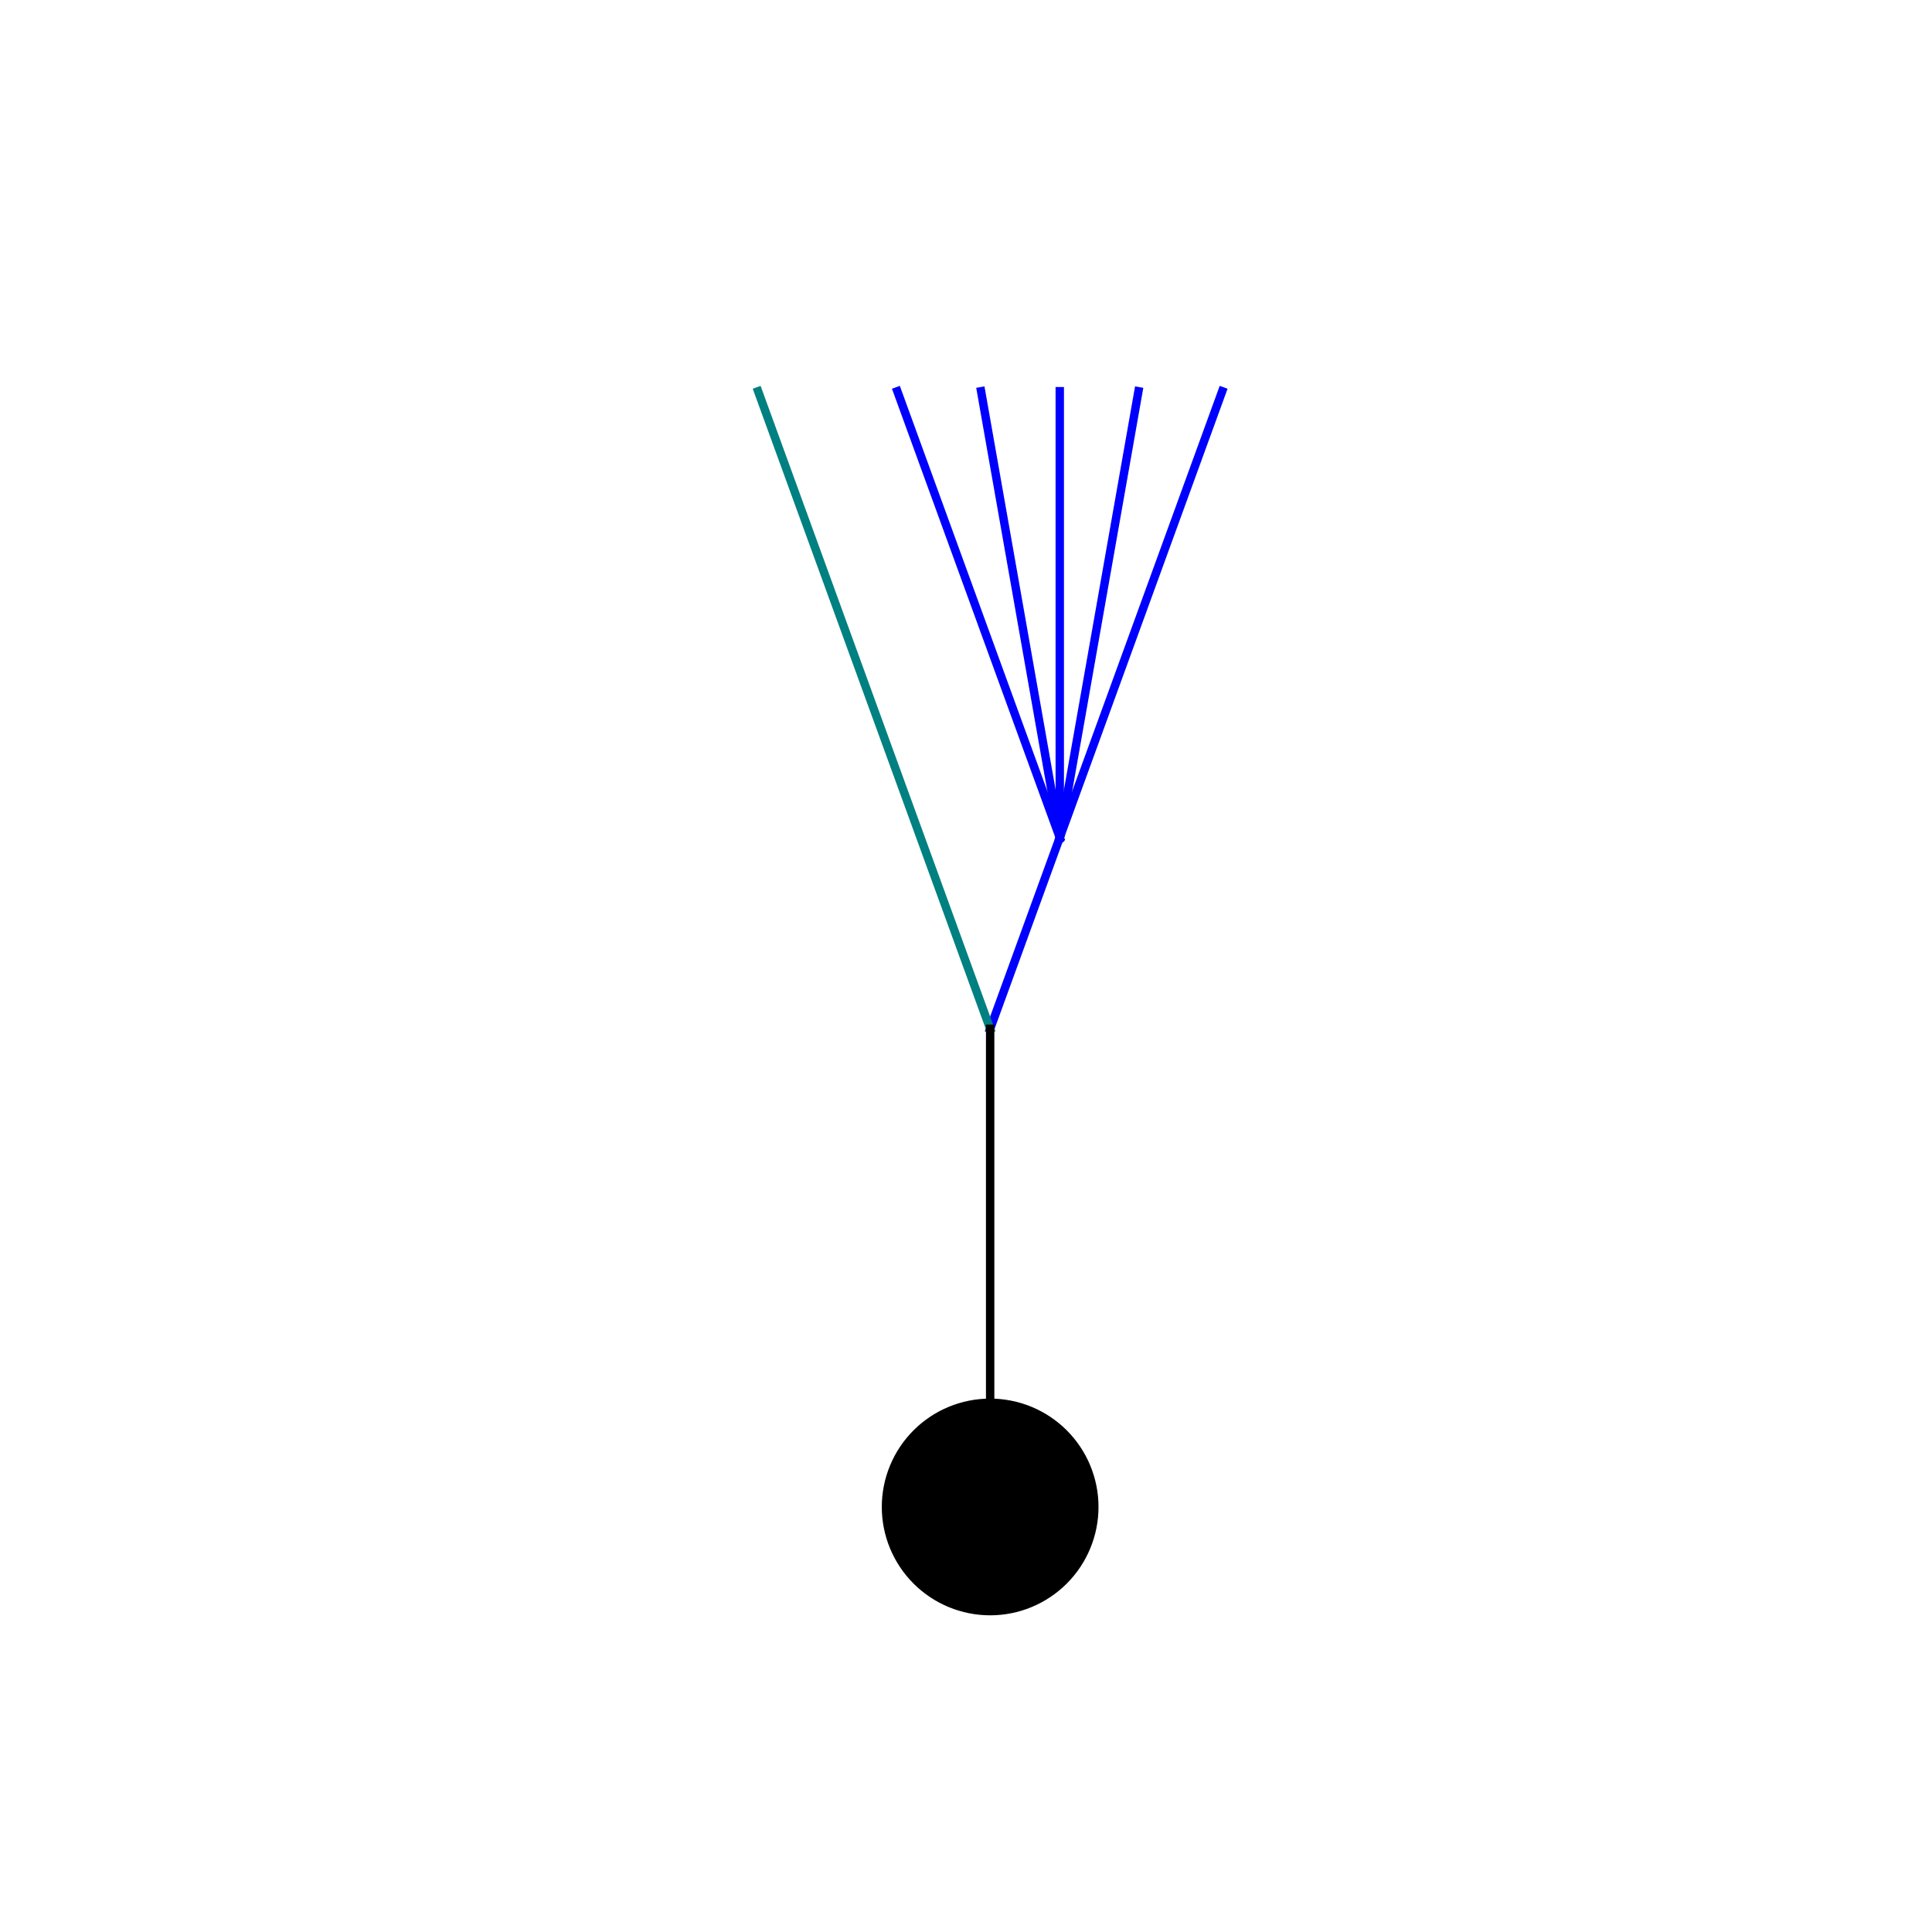
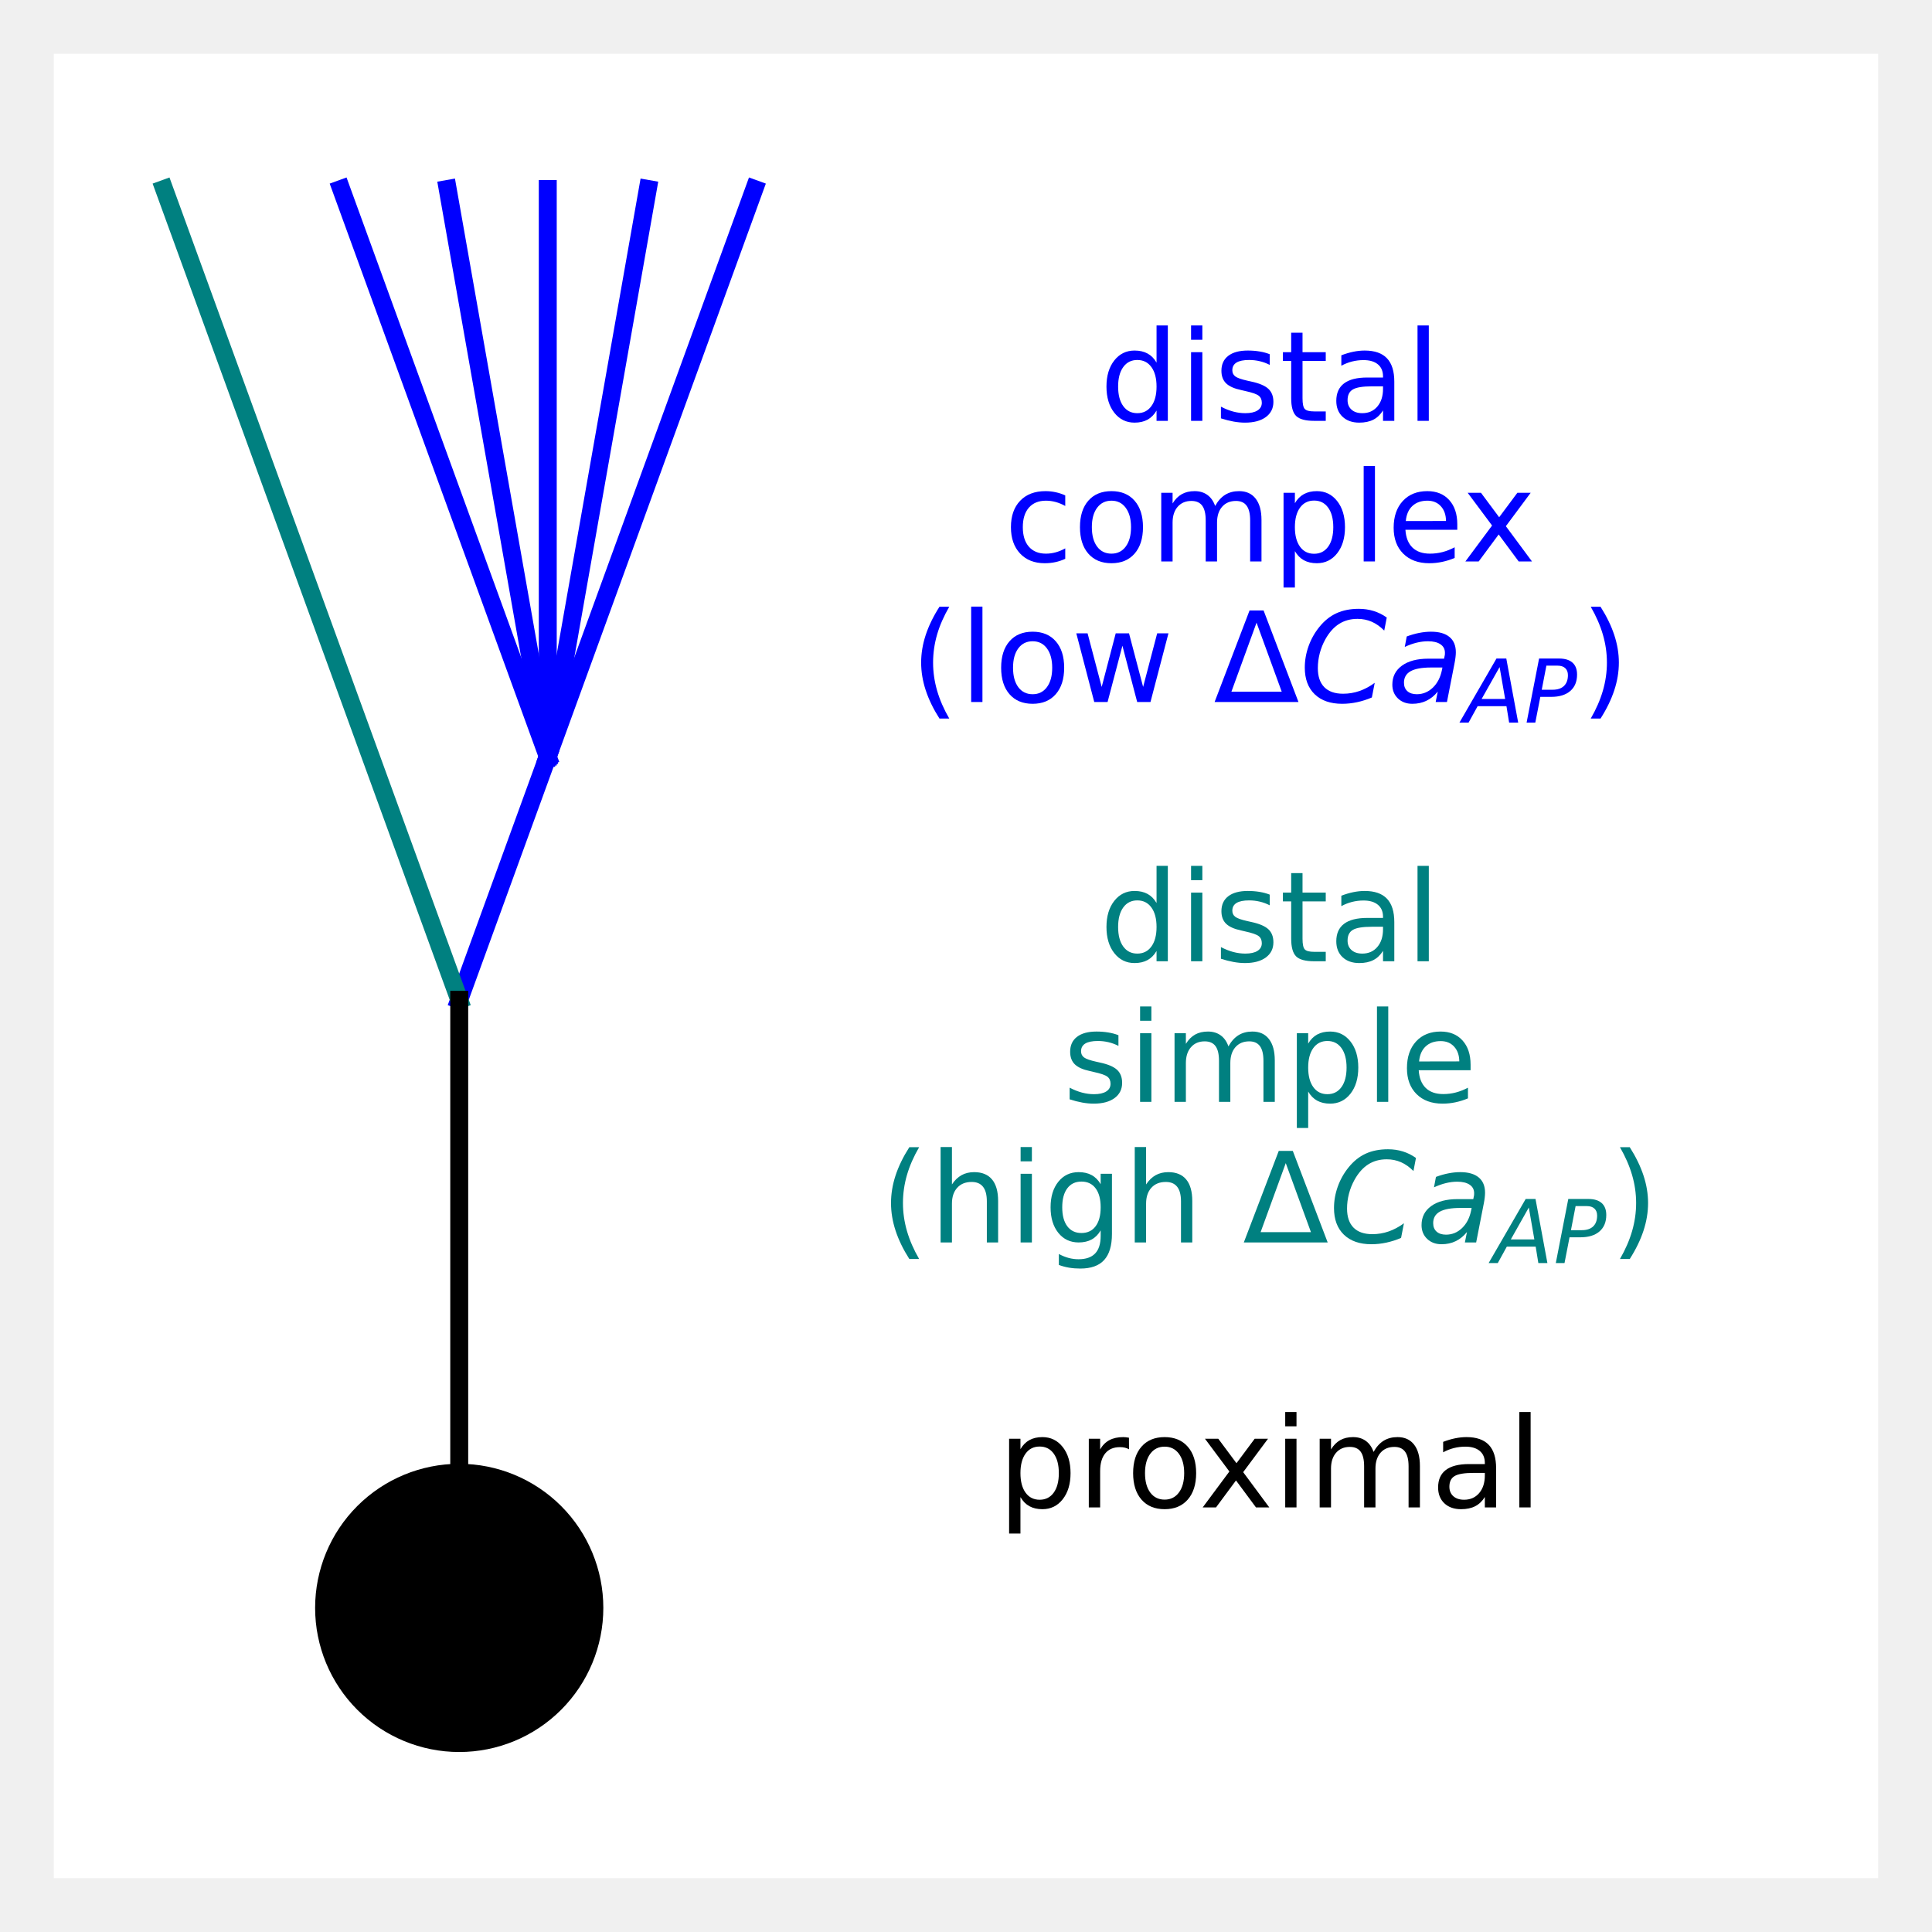
- <svg xmlns="http://www.w3.org/2000/svg" width="576pt" height="576pt" viewBox="0 0 576 576" version="1.1">
+ <svg xmlns="http://www.w3.org/2000/svg" xmlns:xlink="http://www.w3.org/1999/xlink" width="107.717pt" height="107.717pt" viewBox="0 0 107.717 107.717" version="1.1">
  <defs>
    <style type="text/css">*{stroke-linejoin: round; stroke-linecap: butt}</style>
  </defs>
  <g id="figure_1">
-     <g id="patch_1">
-       <path d="M 0 576  L 576 576  L 576 0  L 0 0  z " style="fill: #ffffff" />
-     </g>
    <g id="axes_1">
+       <g id="patch_1">
+         <path d="M 3 104.716  L 104.716 104.716  L 104.716 3  L 3 3  z " style="fill: #ffffff" />
+       </g>
      <g id="patch_2">
-         <path d="M 136.8 512.64  L 453.6 512.64  L 453.6 69.12  L 136.8 69.12  z " style="fill: #ffffff" />
-       </g>
-       <g id="patch_3">
-         <path d="M 295.2 480.96  C 303.602 480.96 311.66 477.622 317.601 471.681  C 323.542 465.74 326.88 457.682 326.88 449.28  C 326.88 440.878 323.542 432.82 317.601 426.879  C 311.66 420.938 303.602 417.6 295.2 417.6  C 286.798 417.6 278.74 420.938 272.799 426.879  C 266.858 432.82 263.52 440.878 263.52 449.28  C 263.52 457.682 266.858 465.74 272.799 471.681  C 278.74 477.622 286.798 480.96 295.2 480.96  z " clip-path="url(#p1d1d8f10d1)" style="stroke: #000000; stroke-width: 1.25; stroke-linejoin: miter" />
+         <path d="M 25.604 97.182  C 27.602 97.182 29.519 96.388 30.932 94.975  C 32.344 93.562 33.138 91.645 33.138 89.647  C 33.138 87.649 32.344 85.732 30.932 84.32  C 29.519 82.907 27.602 82.113 25.604 82.113  C 23.606 82.113 21.689 82.907 20.276 84.32  C 18.863 85.732 18.069 87.649 18.069 89.647  C 18.069 91.645 18.863 93.562 20.276 94.975  C 21.689 96.388 23.606 97.182 25.604 97.182  z " clip-path="url(#p19cdad0a03)" style="stroke: #000000; stroke-linejoin: miter" />
      </g>
      <g id="matplotlib.axis_1" />
      <g id="matplotlib.axis_2" />
      <g id="line2d_1">
-         <path d="M 295.2 306.72  L 315.955 249.696  " clip-path="url(#p1d1d8f10d1)" style="fill: none; stroke: #0000ff; stroke-width: 2.5; stroke-linecap: square" />
+         <path d="M 25.604 55.742  L 30.54 42.18  " clip-path="url(#p19cdad0a03)" style="fill: none; stroke: #0000ff; stroke-linecap: square" />
      </g>
      <g id="line2d_2">
-         <path d="M 315.955 249.696  L 267.527 116.64  " clip-path="url(#p1d1d8f10d1)" style="fill: none; stroke: #0000ff; stroke-width: 2.5; stroke-linecap: square" />
+         <path d="M 30.54 42.18  L 19.022 10.535  " clip-path="url(#p19cdad0a03)" style="fill: none; stroke: #0000ff; stroke-linecap: square" />
      </g>
      <g id="line2d_3">
-         <path d="M 315.955 249.696  L 292.494 116.64  " clip-path="url(#p1d1d8f10d1)" style="fill: none; stroke: #0000ff; stroke-width: 2.5; stroke-linecap: square" />
+         <path d="M 30.54 42.18  L 24.96 10.535  " clip-path="url(#p19cdad0a03)" style="fill: none; stroke: #0000ff; stroke-linecap: square" />
      </g>
      <g id="line2d_4">
-         <path d="M 315.955 249.696  L 315.955 116.64  " clip-path="url(#p1d1d8f10d1)" style="fill: none; stroke: #0000ff; stroke-width: 2.5; stroke-linecap: square" />
+         <path d="M 30.54 42.18  L 30.54 10.535  " clip-path="url(#p19cdad0a03)" style="fill: none; stroke: #0000ff; stroke-linecap: square" />
      </g>
      <g id="line2d_5">
-         <path d="M 315.955 249.696  L 339.416 116.64  " clip-path="url(#p1d1d8f10d1)" style="fill: none; stroke: #0000ff; stroke-width: 2.5; stroke-linecap: square" />
+         <path d="M 30.54 42.18  L 36.12 10.535  " clip-path="url(#p19cdad0a03)" style="fill: none; stroke: #0000ff; stroke-linecap: square" />
      </g>
      <g id="line2d_6">
-         <path d="M 315.955 249.696  L 364.383 116.64  " clip-path="url(#p1d1d8f10d1)" style="fill: none; stroke: #0000ff; stroke-width: 2.5; stroke-linecap: square" />
+         <path d="M 30.54 42.18  L 42.058 10.535  " clip-path="url(#p19cdad0a03)" style="fill: none; stroke: #0000ff; stroke-linecap: square" />
      </g>
      <g id="line2d_7">
-         <path d="M 295.2 306.72  L 226.017 116.64  " clip-path="url(#p1d1d8f10d1)" style="fill: none; stroke: #008080; stroke-width: 2.5; stroke-linecap: square" />
+         <path d="M 25.604 55.742  L 9.15 10.535  " clip-path="url(#p19cdad0a03)" style="fill: none; stroke: #008080; stroke-linecap: square" />
      </g>
      <g id="line2d_8">
-         <path d="M 295.2 417.6  L 295.2 306.72  " clip-path="url(#p1d1d8f10d1)" style="fill: none; stroke: #000000; stroke-width: 2.5; stroke-linecap: square" />
+         <path d="M 25.604 82.113  L 25.604 55.742  " clip-path="url(#p19cdad0a03)" style="fill: none; stroke: #000000; stroke-linecap: square" />
+       </g>
+       <g id="text_1">
+         <g transform="translate(55.62641 84.04429) scale(0.07 -0.07)">
+           <defs>
+             <path id="DejaVuSans-70" d="M 1159 525  L 1159 -1331  L 581 -1331  L 581 3500  L 1159 3500  L 1159 2969  Q 1341 3281 1617 3432  Q 1894 3584 2278 3584  Q 2916 3584 3314 3078  Q 3713 2572 3713 1747  Q 3713 922 3314 415  Q 2916 -91 2278 -91  Q 1894 -91 1617 61  Q 1341 213 1159 525  z M 3116 1747  Q 3116 2381 2855 2742  Q 2594 3103 2138 3103  Q 1681 3103 1420 2742  Q 1159 2381 1159 1747  Q 1159 1113 1420 752  Q 1681 391 2138 391  Q 2594 391 2855 752  Q 3116 1113 3116 1747  z " transform="scale(0.015625)" />
+             <path id="DejaVuSans-72" d="M 2631 2963  Q 2534 3019 2420 3045  Q 2306 3072 2169 3072  Q 1681 3072 1420 2755  Q 1159 2438 1159 1844  L 1159 0  L 581 0  L 581 3500  L 1159 3500  L 1159 2956  Q 1341 3275 1631 3429  Q 1922 3584 2338 3584  Q 2397 3584 2469 3576  Q 2541 3569 2628 3553  L 2631 2963  z " transform="scale(0.015625)" />
+             <path id="DejaVuSans-6f" d="M 1959 3097  Q 1497 3097 1228 2736  Q 959 2375 959 1747  Q 959 1119 1226 758  Q 1494 397 1959 397  Q 2419 397 2687 759  Q 2956 1122 2956 1747  Q 2956 2369 2687 2733  Q 2419 3097 1959 3097  z M 1959 3584  Q 2709 3584 3137 3096  Q 3566 2609 3566 1747  Q 3566 888 3137 398  Q 2709 -91 1959 -91  Q 1206 -91 779 398  Q 353 888 353 1747  Q 353 2609 779 3096  Q 1206 3584 1959 3584  z " transform="scale(0.015625)" />
+             <path id="DejaVuSans-78" d="M 3513 3500  L 2247 1797  L 3578 0  L 2900 0  L 1881 1375  L 863 0  L 184 0  L 1544 1831  L 300 3500  L 978 3500  L 1906 2253  L 2834 3500  L 3513 3500  z " transform="scale(0.015625)" />
+             <path id="DejaVuSans-69" d="M 603 3500  L 1178 3500  L 1178 0  L 603 0  L 603 3500  z M 603 4863  L 1178 4863  L 1178 4134  L 603 4134  L 603 4863  z " transform="scale(0.015625)" />
+             <path id="DejaVuSans-6d" d="M 3328 2828  Q 3544 3216 3844 3400  Q 4144 3584 4550 3584  Q 5097 3584 5394 3201  Q 5691 2819 5691 2113  L 5691 0  L 5113 0  L 5113 2094  Q 5113 2597 4934 2840  Q 4756 3084 4391 3084  Q 3944 3084 3684 2787  Q 3425 2491 3425 1978  L 3425 0  L 2847 0  L 2847 2094  Q 2847 2600 2669 2842  Q 2491 3084 2119 3084  Q 1678 3084 1418 2786  Q 1159 2488 1159 1978  L 1159 0  L 581 0  L 581 3500  L 1159 3500  L 1159 2956  Q 1356 3278 1631 3431  Q 1906 3584 2284 3584  Q 2666 3584 2933 3390  Q 3200 3197 3328 2828  z " transform="scale(0.015625)" />
+             <path id="DejaVuSans-61" d="M 2194 1759  Q 1497 1759 1228 1600  Q 959 1441 959 1056  Q 959 750 1161 570  Q 1363 391 1709 391  Q 2188 391 2477 730  Q 2766 1069 2766 1631  L 2766 1759  L 2194 1759  z M 3341 1997  L 3341 0  L 2766 0  L 2766 531  Q 2569 213 2275 61  Q 1981 -91 1556 -91  Q 1019 -91 701 211  Q 384 513 384 1019  Q 384 1609 779 1909  Q 1175 2209 1959 2209  L 2766 2209  L 2766 2266  Q 2766 2663 2505 2880  Q 2244 3097 1772 3097  Q 1472 3097 1187 3025  Q 903 2953 641 2809  L 641 3341  Q 956 3463 1253 3523  Q 1550 3584 1831 3584  Q 2591 3584 2966 3190  Q 3341 2797 3341 1997  z " transform="scale(0.015625)" />
+             <path id="DejaVuSans-6c" d="M 603 4863  L 1178 4863  L 1178 0  L 603 0  L 603 4863  z " transform="scale(0.015625)" />
+           </defs>
+           <use xlink:href="#DejaVuSans-70" />
+           <use xlink:href="#DejaVuSans-72" transform="translate(63.47656 0)" />
+           <use xlink:href="#DejaVuSans-6f" transform="translate(102.3398 0)" />
+           <use xlink:href="#DejaVuSans-78" transform="translate(160.3965 0)" />
+           <use xlink:href="#DejaVuSans-69" transform="translate(219.5762 0)" />
+           <use xlink:href="#DejaVuSans-6d" transform="translate(247.3594 0)" />
+           <use xlink:href="#DejaVuSans-61" transform="translate(344.7715 0)" />
+           <use xlink:href="#DejaVuSans-6c" transform="translate(406.0508 0)" />
+         </g>
+       </g>
+       <g id="text_2">
+         <g style="fill: #008080" transform="translate(61.30407 53.59449) scale(0.07 -0.07)">
+           <defs>
+             <path id="DejaVuSans-64" d="M 2906 2969  L 2906 4863  L 3481 4863  L 3481 0  L 2906 0  L 2906 525  Q 2725 213 2448 61  Q 2172 -91 1784 -91  Q 1150 -91 751 415  Q 353 922 353 1747  Q 353 2572 751 3078  Q 1150 3584 1784 3584  Q 2172 3584 2448 3432  Q 2725 3281 2906 2969  z M 947 1747  Q 947 1113 1208 752  Q 1469 391 1925 391  Q 2381 391 2643 752  Q 2906 1113 2906 1747  Q 2906 2381 2643 2742  Q 2381 3103 1925 3103  Q 1469 3103 1208 2742  Q 947 2381 947 1747  z " transform="scale(0.015625)" />
+             <path id="DejaVuSans-73" d="M 2834 3397  L 2834 2853  Q 2591 2978 2328 3040  Q 2066 3103 1784 3103  Q 1356 3103 1142 2972  Q 928 2841 928 2578  Q 928 2378 1081 2264  Q 1234 2150 1697 2047  L 1894 2003  Q 2506 1872 2764 1633  Q 3022 1394 3022 966  Q 3022 478 2636 193  Q 2250 -91 1575 -91  Q 1294 -91 989 -36  Q 684 19 347 128  L 347 722  Q 666 556 975 473  Q 1284 391 1588 391  Q 1994 391 2212 530  Q 2431 669 2431 922  Q 2431 1156 2273 1281  Q 2116 1406 1581 1522  L 1381 1569  Q 847 1681 609 1914  Q 372 2147 372 2553  Q 372 3047 722 3315  Q 1072 3584 1716 3584  Q 2034 3584 2315 3537  Q 2597 3491 2834 3397  z " transform="scale(0.015625)" />
+             <path id="DejaVuSans-74" d="M 1172 4494  L 1172 3500  L 2356 3500  L 2356 3053  L 1172 3053  L 1172 1153  Q 1172 725 1289 603  Q 1406 481 1766 481  L 2356 481  L 2356 0  L 1766 0  Q 1100 0 847 248  Q 594 497 594 1153  L 594 3053  L 172 3053  L 172 3500  L 594 3500  L 594 4494  L 1172 4494  z " transform="scale(0.015625)" />
+           </defs>
+           <use xlink:href="#DejaVuSans-64" />
+           <use xlink:href="#DejaVuSans-69" transform="translate(63.47656 0)" />
+           <use xlink:href="#DejaVuSans-73" transform="translate(91.25977 0)" />
+           <use xlink:href="#DejaVuSans-74" transform="translate(143.3594 0)" />
+           <use xlink:href="#DejaVuSans-61" transform="translate(182.5684 0)" />
+           <use xlink:href="#DejaVuSans-6c" transform="translate(243.8477 0)" />
+         </g>
+         <g style="fill: #008080" transform="translate(59.25821 61.43296) scale(0.07 -0.07)">
+           <defs>
+             <path id="DejaVuSans-65" d="M 3597 1894  L 3597 1613  L 953 1613  Q 991 1019 1311 708  Q 1631 397 2203 397  Q 2534 397 2845 478  Q 3156 559 3463 722  L 3463 178  Q 3153 47 2828 -22  Q 2503 -91 2169 -91  Q 1331 -91 842 396  Q 353 884 353 1716  Q 353 2575 817 3079  Q 1281 3584 2069 3584  Q 2775 3584 3186 3129  Q 3597 2675 3597 1894  z M 3022 2063  Q 3016 2534 2758 2815  Q 2500 3097 2075 3097  Q 1594 3097 1305 2825  Q 1016 2553 972 2059  L 3022 2063  z " transform="scale(0.015625)" />
+           </defs>
+           <use xlink:href="#DejaVuSans-73" />
+           <use xlink:href="#DejaVuSans-69" transform="translate(52.09961 0)" />
+           <use xlink:href="#DejaVuSans-6d" transform="translate(79.88281 0)" />
+           <use xlink:href="#DejaVuSans-70" transform="translate(177.2949 0)" />
+           <use xlink:href="#DejaVuSans-6c" transform="translate(240.7715 0)" />
+           <use xlink:href="#DejaVuSans-65" transform="translate(268.5547 0)" />
+         </g>
+         <g style="fill: #008080" transform="translate(49.07594 69.27274) scale(0.07 -0.07)">
+           <defs>
+             <path id="DejaVuSans-28" d="M 1984 4856  Q 1566 4138 1362 3434  Q 1159 2731 1159 2009  Q 1159 1288 1364 580  Q 1569 -128 1984 -844  L 1484 -844  Q 1016 -109 783 600  Q 550 1309 550 2009  Q 550 2706 781 3412  Q 1013 4119 1484 4856  L 1984 4856  z " transform="scale(0.015625)" />
+             <path id="DejaVuSans-68" d="M 3513 2113  L 3513 0  L 2938 0  L 2938 2094  Q 2938 2591 2744 2837  Q 2550 3084 2163 3084  Q 1697 3084 1428 2787  Q 1159 2491 1159 1978  L 1159 0  L 581 0  L 581 4863  L 1159 4863  L 1159 2956  Q 1366 3272 1645 3428  Q 1925 3584 2291 3584  Q 2894 3584 3203 3211  Q 3513 2838 3513 2113  z " transform="scale(0.015625)" />
+             <path id="DejaVuSans-67" d="M 2906 1791  Q 2906 2416 2648 2759  Q 2391 3103 1925 3103  Q 1463 3103 1205 2759  Q 947 2416 947 1791  Q 947 1169 1205 825  Q 1463 481 1925 481  Q 2391 481 2648 825  Q 2906 1169 2906 1791  z M 3481 434  Q 3481 -459 3084 -895  Q 2688 -1331 1869 -1331  Q 1566 -1331 1297 -1286  Q 1028 -1241 775 -1147  L 775 -588  Q 1028 -725 1275 -790  Q 1522 -856 1778 -856  Q 2344 -856 2625 -561  Q 2906 -266 2906 331  L 2906 616  Q 2728 306 2450 153  Q 2172 0 1784 0  Q 1141 0 747 490  Q 353 981 353 1791  Q 353 2603 747 3093  Q 1141 3584 1784 3584  Q 2172 3584 2450 3431  Q 2728 3278 2906 2969  L 2906 3500  L 3481 3500  L 3481 434  z " transform="scale(0.015625)" />
+             <path id="DejaVuSans-20" transform="scale(0.015625)" />
+             <path id="DejaVuSans-394" d="M 2188 4044  L 906 525  L 3472 525  L 2188 4044  z M 50 0  L 1831 4666  L 2547 4666  L 4325 0  L 50 0  z " transform="scale(0.015625)" />
+             <path id="DejaVuSans-Oblique-43" d="M 4447 4306  L 4319 3641  Q 4019 3944 3683 4091  Q 3347 4238 2956 4238  Q 2422 4238 2017 3981  Q 1613 3725 1319 3200  Q 1131 2863 1032 2486  Q 934 2109 934 1728  Q 934 1091 1264 756  Q 1594 422 2222 422  Q 2656 422 3056 561  Q 3456 700 3834 978  L 3688 231  Q 3316 72 2936 -9  Q 2556 -91 2175 -91  Q 1278 -91 773 396  Q 269 884 269 1753  Q 269 2309 461 2846  Q 653 3384 1013 3828  Q 1394 4300 1883 4525  Q 2372 4750 3022 4750  Q 3422 4750 3780 4639  Q 4138 4528 4447 4306  z " transform="scale(0.015625)" />
+             <path id="DejaVuSans-Oblique-61" d="M 3438 1997  L 3047 0  L 2472 0  L 2578 531  Q 2325 219 2001 64  Q 1678 -91 1281 -91  Q 834 -91 548 182  Q 263 456 263 884  Q 263 1497 752 1853  Q 1241 2209 2100 2209  L 2900 2209  L 2931 2363  Q 2938 2388 2941 2417  Q 2944 2447 2944 2509  Q 2944 2788 2717 2942  Q 2491 3097 2081 3097  Q 1800 3097 1504 3025  Q 1209 2953 897 2809  L 997 3341  Q 1322 3463 1633 3523  Q 1944 3584 2234 3584  Q 2853 3584 3176 3315  Q 3500 3047 3500 2534  Q 3500 2431 3484 2292  Q 3469 2153 3438 1997  z M 2816 1759  L 2241 1759  Q 1534 1759 1195 1570  Q 856 1381 856 984  Q 856 709 1029 553  Q 1203 397 1509 397  Q 1978 397 2328 733  Q 2678 1069 2791 1631  L 2816 1759  z " transform="scale(0.015625)" />
+             <path id="DejaVuSans-Oblique-41" d="M 2356 4666  L 3072 4666  L 3938 0  L 3278 0  L 3084 1197  L 984 1197  L 325 0  L -341 0  L 2356 4666  z M 2584 4044  L 1275 1722  L 2988 1722  L 2584 4044  z " transform="scale(0.015625)" />
+             <path id="DejaVuSans-Oblique-50" d="M 1081 4666  L 2541 4666  Q 3178 4666 3512 4369  Q 3847 4072 3847 3500  Q 3847 2731 3353 2303  Q 2859 1875 1966 1875  L 1172 1875  L 806 0  L 172 0  L 1081 4666  z M 1613 4147  L 1275 2394  L 2069 2394  Q 2606 2394 2893 2669  Q 3181 2944 3181 3456  Q 3181 3784 2986 3965  Q 2791 4147 2438 4147  L 1613 4147  z " transform="scale(0.015625)" />
+             <path id="DejaVuSans-29" d="M 513 4856  L 1013 4856  Q 1481 4119 1714 3412  Q 1947 2706 1947 2009  Q 1947 1309 1714 600  Q 1481 -109 1013 -844  L 513 -844  Q 928 -128 1133 580  Q 1338 1288 1338 2009  Q 1338 2731 1133 3434  Q 928 4138 513 4856  z " transform="scale(0.015625)" />
+           </defs>
+           <use xlink:href="#DejaVuSans-28" transform="translate(0 0.015625)" />
+           <use xlink:href="#DejaVuSans-68" transform="translate(39.01367 0.015625)" />
+           <use xlink:href="#DejaVuSans-69" transform="translate(102.3926 0.015625)" />
+           <use xlink:href="#DejaVuSans-67" transform="translate(130.1758 0.015625)" />
+           <use xlink:href="#DejaVuSans-68" transform="translate(193.6523 0.015625)" />
+           <use xlink:href="#DejaVuSans-20" transform="translate(257.0312 0.015625)" />
+           <use xlink:href="#DejaVuSans-394" transform="translate(288.8184 0.015625)" />
+           <use xlink:href="#DejaVuSans-Oblique-43" transform="translate(357.2266 0.015625)" />
+           <use xlink:href="#DejaVuSans-Oblique-61" transform="translate(427.0508 0.015625)" />
+           <use xlink:href="#DejaVuSans-Oblique-41" transform="translate(488.3301 -16.39062) scale(0.7)" />
+           <use xlink:href="#DejaVuSans-Oblique-50" transform="translate(536.2158 -16.39062) scale(0.7)" />
+           <use xlink:href="#DejaVuSans-29" transform="translate(581.1621 0.015625)" />
+         </g>
+       </g>
+       <g id="text_3">
+         <g style="fill: #0000ff" transform="translate(61.30407 23.46416) scale(0.07 -0.07)">
+           <use xlink:href="#DejaVuSans-64" />
+           <use xlink:href="#DejaVuSans-69" transform="translate(63.47656 0)" />
+           <use xlink:href="#DejaVuSans-73" transform="translate(91.25977 0)" />
+           <use xlink:href="#DejaVuSans-74" transform="translate(143.3594 0)" />
+           <use xlink:href="#DejaVuSans-61" transform="translate(182.5684 0)" />
+           <use xlink:href="#DejaVuSans-6c" transform="translate(243.8477 0)" />
+         </g>
+         <g style="fill: #0000ff" transform="translate(55.97751 31.30263) scale(0.07 -0.07)">
+           <defs>
+             <path id="DejaVuSans-63" d="M 3122 3366  L 3122 2828  Q 2878 2963 2633 3030  Q 2388 3097 2138 3097  Q 1578 3097 1268 2742  Q 959 2388 959 1747  Q 959 1106 1268 751  Q 1578 397 2138 397  Q 2388 397 2633 464  Q 2878 531 3122 666  L 3122 134  Q 2881 22 2623 -34  Q 2366 -91 2075 -91  Q 1284 -91 818 406  Q 353 903 353 1747  Q 353 2603 823 3093  Q 1294 3584 2113 3584  Q 2378 3584 2631 3529  Q 2884 3475 3122 3366  z " transform="scale(0.015625)" />
+           </defs>
+           <use xlink:href="#DejaVuSans-63" />
+           <use xlink:href="#DejaVuSans-6f" transform="translate(54.98047 0)" />
+           <use xlink:href="#DejaVuSans-6d" transform="translate(116.1621 0)" />
+           <use xlink:href="#DejaVuSans-70" transform="translate(213.5742 0)" />
+           <use xlink:href="#DejaVuSans-6c" transform="translate(277.0508 0)" />
+           <use xlink:href="#DejaVuSans-65" transform="translate(304.834 0)" />
+           <use xlink:href="#DejaVuSans-78" transform="translate(364.6074 0)" />
+         </g>
+         <g style="fill: #0000ff" transform="translate(50.75594 39.1411) scale(0.07 -0.07)">
+           <defs>
+             <path id="DejaVuSans-77" d="M 269 3500  L 844 3500  L 1563 769  L 2278 3500  L 2956 3500  L 3675 769  L 4391 3500  L 4966 3500  L 4050 0  L 3372 0  L 2619 2869  L 1863 0  L 1184 0  L 269 3500  z " transform="scale(0.015625)" />
+           </defs>
+           <use xlink:href="#DejaVuSans-28" transform="translate(0 0.015625)" />
+           <use xlink:href="#DejaVuSans-6c" transform="translate(39.01367 0.015625)" />
+           <use xlink:href="#DejaVuSans-6f" transform="translate(66.79688 0.015625)" />
+           <use xlink:href="#DejaVuSans-77" transform="translate(127.9785 0.015625)" />
+           <use xlink:href="#DejaVuSans-20" transform="translate(209.7656 0.015625)" />
+           <use xlink:href="#DejaVuSans-394" transform="translate(241.5527 0.015625)" />
+           <use xlink:href="#DejaVuSans-Oblique-43" transform="translate(309.9609 0.015625)" />
+           <use xlink:href="#DejaVuSans-Oblique-61" transform="translate(379.7852 0.015625)" />
+           <use xlink:href="#DejaVuSans-Oblique-41" transform="translate(441.0645 -16.39062) scale(0.7)" />
+           <use xlink:href="#DejaVuSans-Oblique-50" transform="translate(488.9502 -16.39062) scale(0.7)" />
+           <use xlink:href="#DejaVuSans-29" transform="translate(533.8965 0.015625)" />
+         </g>
      </g>
    </g>
  </g>
  <defs>
-     <clipPath id="p1d1d8f10d1">
-       <rect x="136.8" y="69.12" width="316.8" height="443.52" />
+     <clipPath id="p19cdad0a03">
+       <rect x="3" y="3" width="101.716" height="101.716" />
    </clipPath>
  </defs>
</svg>
